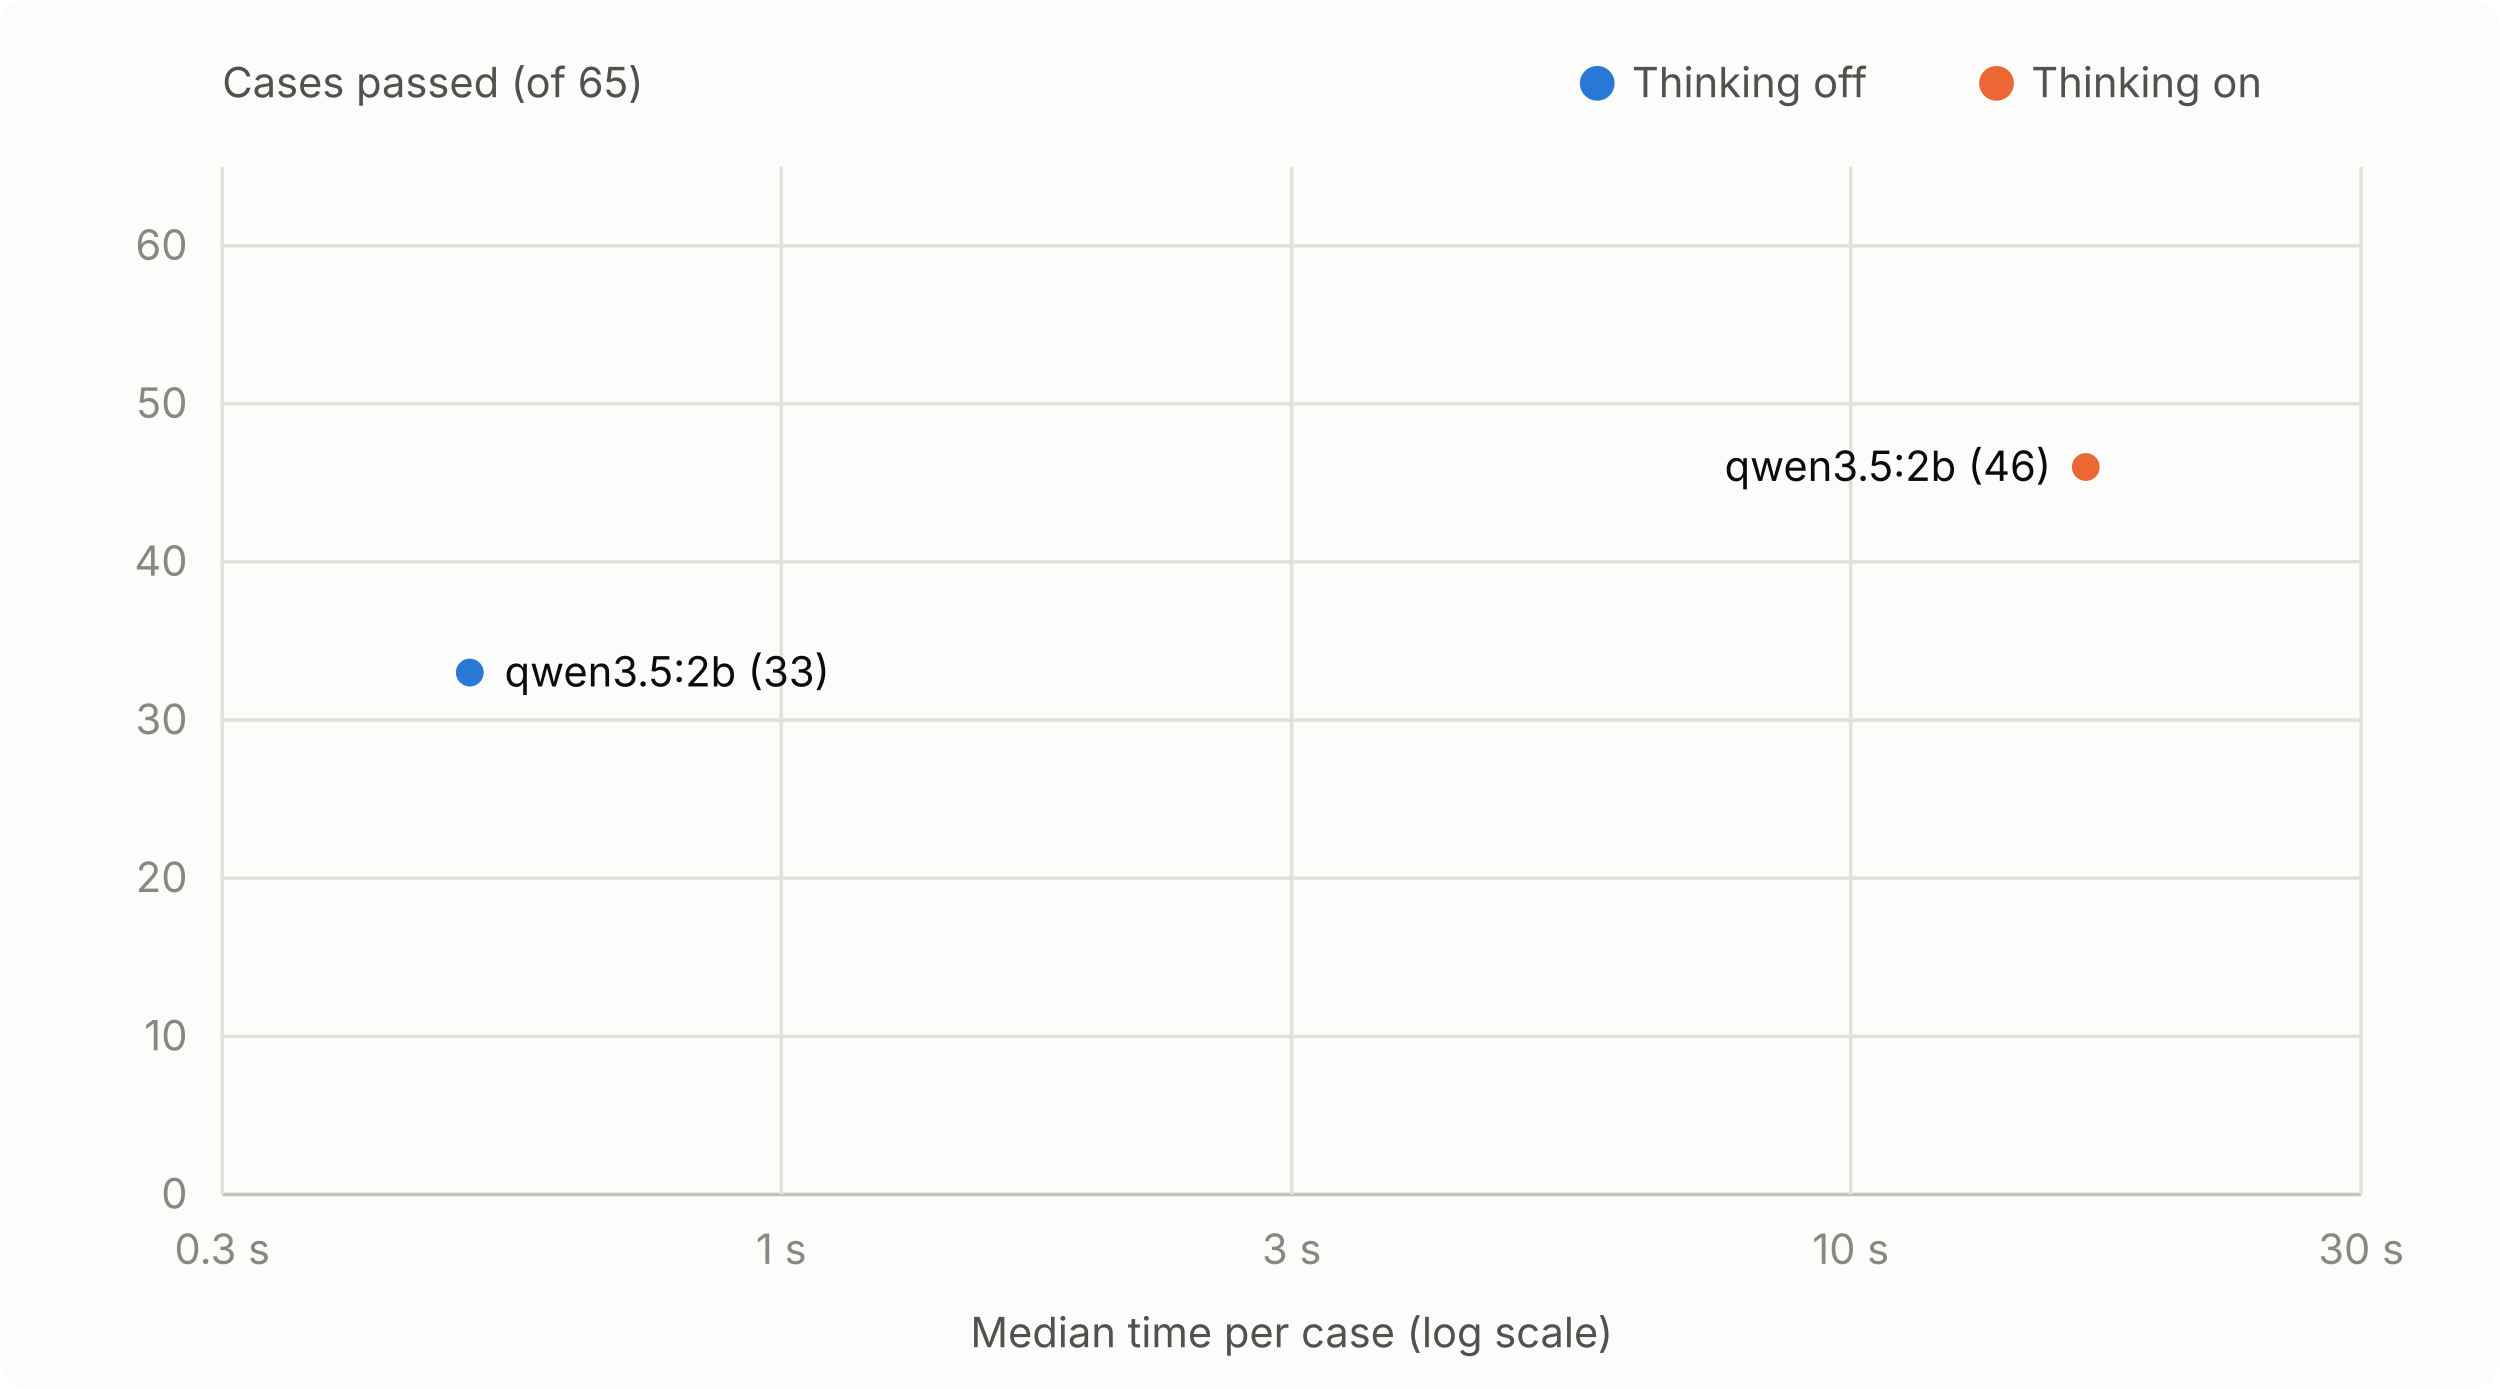
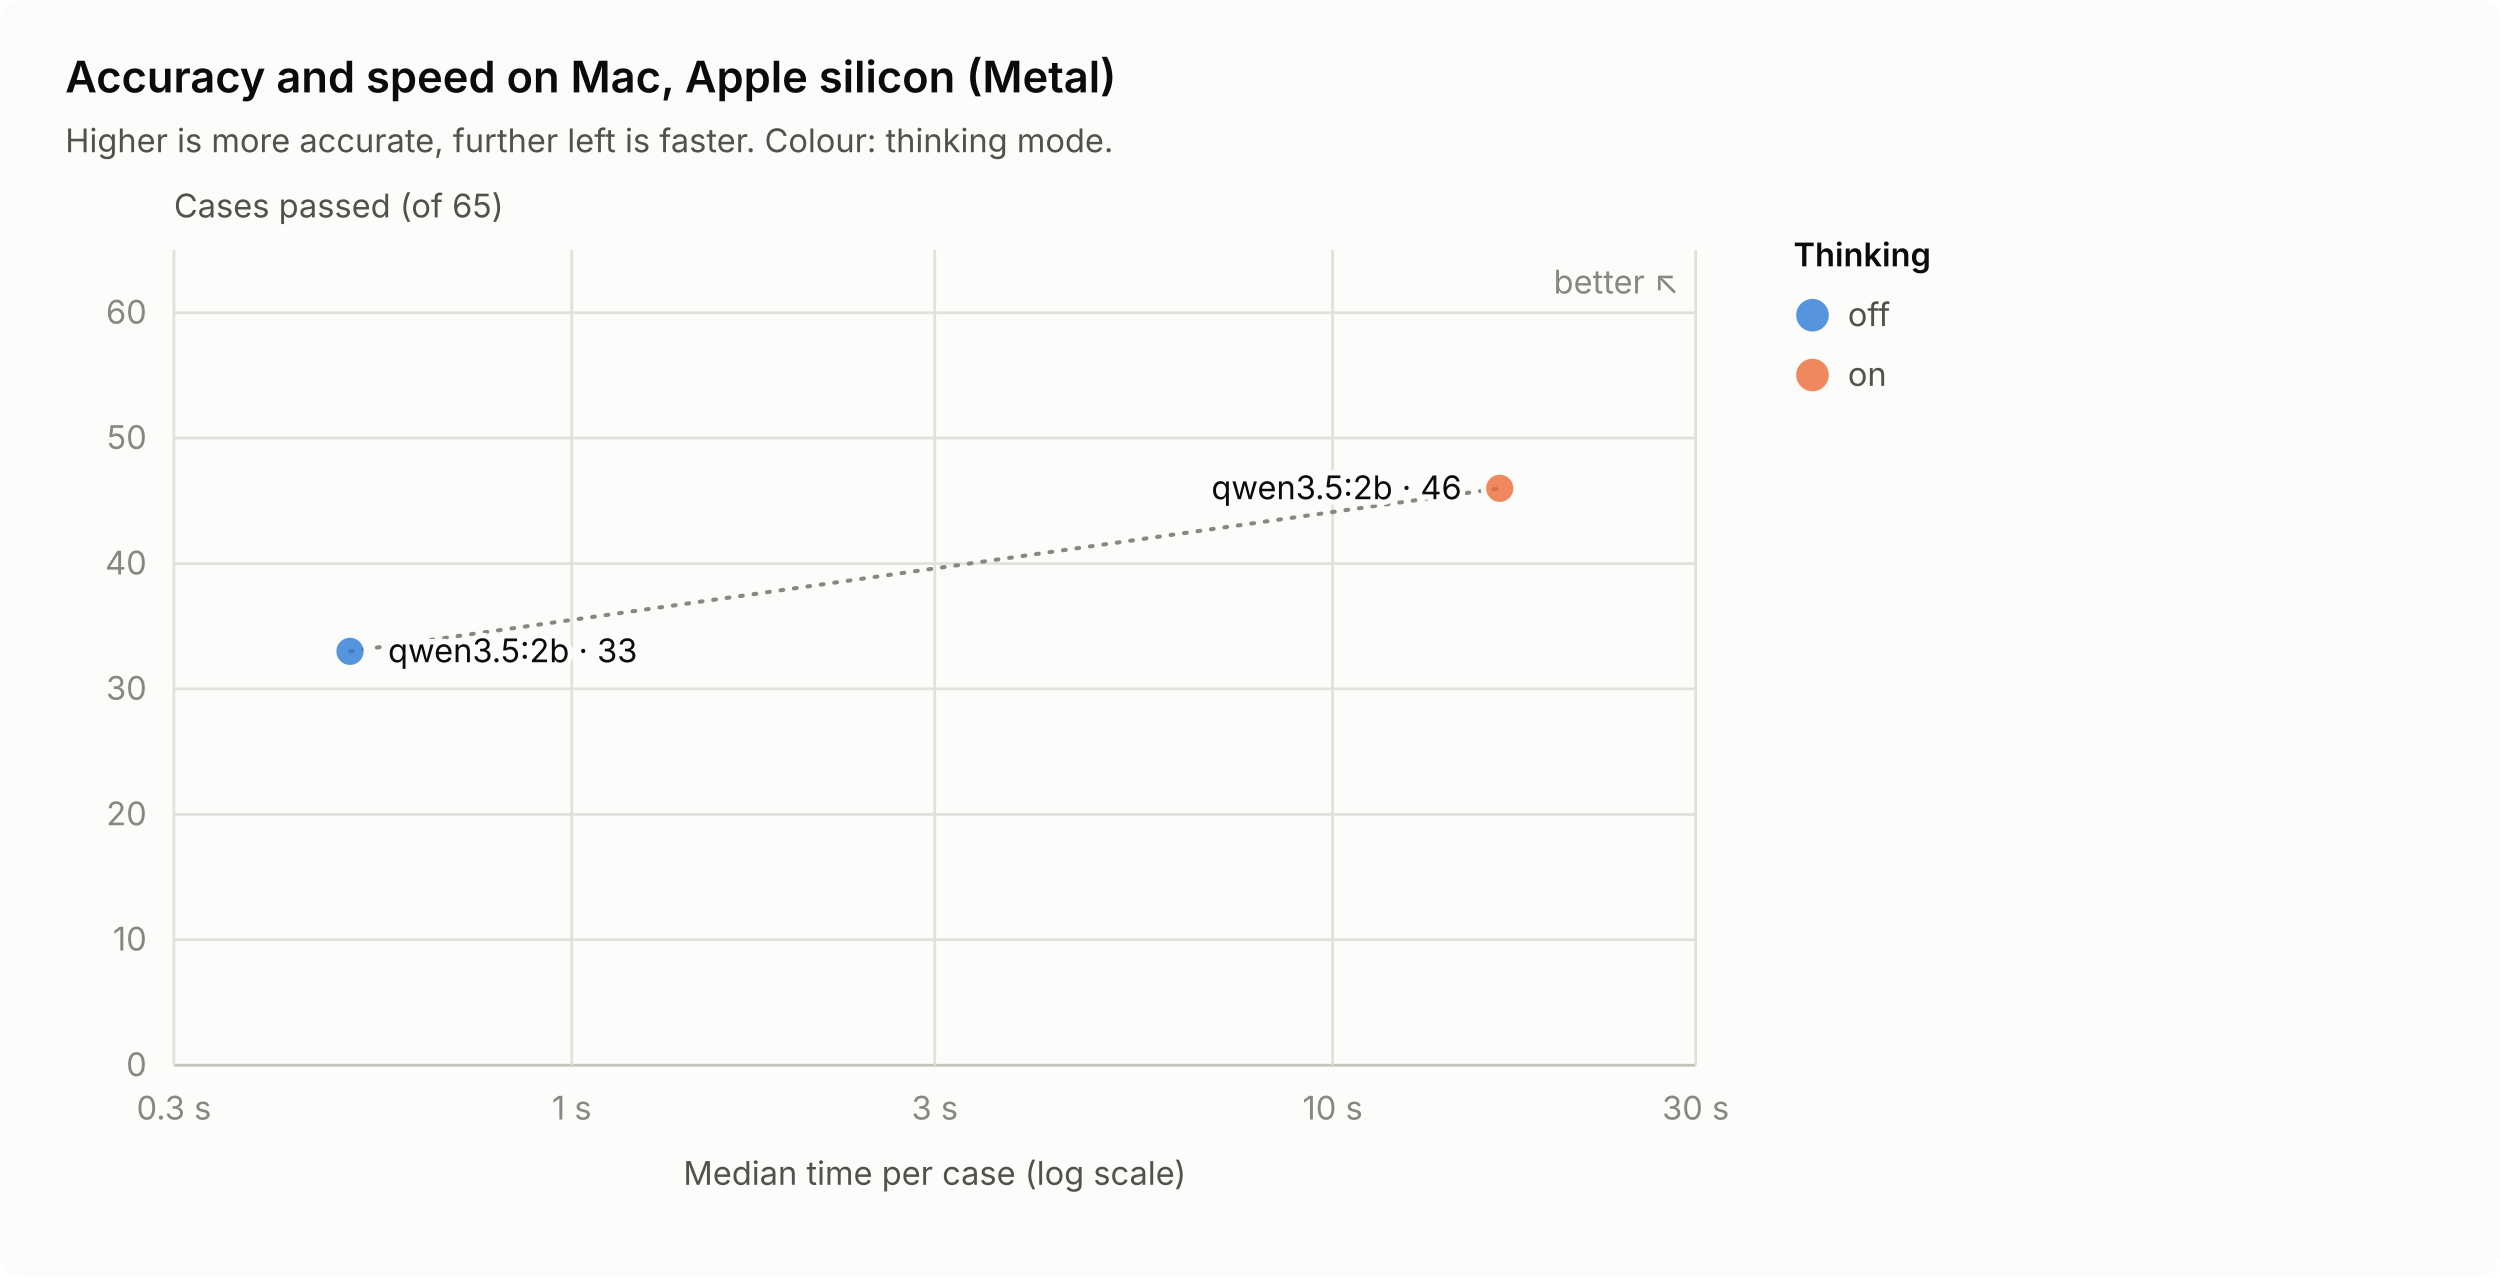
- <svg xmlns="http://www.w3.org/2000/svg" width="720" height="400" viewBox="0 0 720 400" role="img" aria-label="Score against median time per case">
-   <rect width="720" height="400" rx="8" fill="#fcfcfb" />
-   <line x1="64" x2="680" y1="344.0" y2="344.0" stroke="#c3c2b7" stroke-width="1" />
-   <text x="54" y="348.0" text-anchor="end" font-size="12" fill="#898781" font-family="system-ui, -apple-system, Segoe UI, sans-serif">0</text>
-   <line x1="64" x2="680" y1="298.5" y2="298.5" stroke="#e1e0d9" stroke-width="1" />
-   <text x="54" y="302.5" text-anchor="end" font-size="12" fill="#898781" font-family="system-ui, -apple-system, Segoe UI, sans-serif">10</text>
-   <line x1="64" x2="680" y1="252.9" y2="252.9" stroke="#e1e0d9" stroke-width="1" />
-   <text x="54" y="256.9" text-anchor="end" font-size="12" fill="#898781" font-family="system-ui, -apple-system, Segoe UI, sans-serif">20</text>
-   <line x1="64" x2="680" y1="207.4" y2="207.4" stroke="#e1e0d9" stroke-width="1" />
-   <text x="54" y="211.4" text-anchor="end" font-size="12" fill="#898781" font-family="system-ui, -apple-system, Segoe UI, sans-serif">30</text>
-   <line x1="64" x2="680" y1="161.8" y2="161.8" stroke="#e1e0d9" stroke-width="1" />
-   <text x="54" y="165.8" text-anchor="end" font-size="12" fill="#898781" font-family="system-ui, -apple-system, Segoe UI, sans-serif">40</text>
-   <line x1="64" x2="680" y1="116.3" y2="116.3" stroke="#e1e0d9" stroke-width="1" />
-   <text x="54" y="120.3" text-anchor="end" font-size="12" fill="#898781" font-family="system-ui, -apple-system, Segoe UI, sans-serif">50</text>
-   <line x1="64" x2="680" y1="70.8" y2="70.8" stroke="#e1e0d9" stroke-width="1" />
-   <text x="54" y="74.8" text-anchor="end" font-size="12" fill="#898781" font-family="system-ui, -apple-system, Segoe UI, sans-serif">60</text>
-   <line x1="64.0" x2="64.0" y1="48" y2="344" stroke="#e1e0d9" stroke-width="1" />
-   <text x="64.0" y="364" text-anchor="middle" font-size="12" fill="#898781" font-family="system-ui, -apple-system, Segoe UI, sans-serif">0.3 s</text>
-   <line x1="225.0" x2="225.0" y1="48" y2="344" stroke="#e1e0d9" stroke-width="1" />
-   <text x="225.0" y="364" text-anchor="middle" font-size="12" fill="#898781" font-family="system-ui, -apple-system, Segoe UI, sans-serif">1 s</text>
-   <line x1="372.0" x2="372.0" y1="48" y2="344" stroke="#e1e0d9" stroke-width="1" />
-   <text x="372.0" y="364" text-anchor="middle" font-size="12" fill="#898781" font-family="system-ui, -apple-system, Segoe UI, sans-serif">3 s</text>
-   <line x1="533.0" x2="533.0" y1="48" y2="344" stroke="#e1e0d9" stroke-width="1" />
-   <text x="533.0" y="364" text-anchor="middle" font-size="12" fill="#898781" font-family="system-ui, -apple-system, Segoe UI, sans-serif">10 s</text>
-   <line x1="680.0" x2="680.0" y1="48" y2="344" stroke="#e1e0d9" stroke-width="1" />
-   <text x="680.0" y="364" text-anchor="middle" font-size="12" fill="#898781" font-family="system-ui, -apple-system, Segoe UI, sans-serif">30 s</text>
-   <text x="372.0" y="388" text-anchor="middle" font-size="12" fill="#52514e" font-family="system-ui, -apple-system, Segoe UI, sans-serif">Median time per case (log scale)</text>
-   <text x="64" y="28" font-size="12" fill="#52514e" font-family="system-ui, -apple-system, Segoe UI, sans-serif">Cases passed (of 65)</text>
-   <circle cx="460" cy="24" r="5" fill="#2a78d6" />
-   <text x="470" y="28" font-size="12" fill="#52514e" font-family="system-ui, -apple-system, Segoe UI, sans-serif">Thinking off</text>
-   <circle cx="575" cy="24" r="5" fill="#eb6834" />
-   <text x="585" y="28" font-size="12" fill="#52514e" font-family="system-ui, -apple-system, Segoe UI, sans-serif">Thinking on</text>
-   <circle cx="135.3" cy="193.7" r="5" fill="#2a78d6" stroke="#fcfcfb" stroke-width="2" />
-   <text x="145.3" y="197.7" font-size="12" text-anchor="start" fill="#0b0b0b" font-family="system-ui, -apple-system, Segoe UI, sans-serif">qwen3.5:2b (33)</text>
-   <circle cx="600.7" cy="134.5" r="5" fill="#eb6834" stroke="#fcfcfb" stroke-width="2" />
-   <text x="590.7" y="138.5" font-size="12" text-anchor="end" fill="#0b0b0b" font-family="system-ui, -apple-system, Segoe UI, sans-serif">qwen3.5:2b (46)</text>
+ <svg xmlns="http://www.w3.org/2000/svg" width="920" height="470" viewBox="0 0 920 470" role="img" aria-label="Accuracy and speed on Mac, Apple silicon (Metal)">
+   <rect width="920" height="470" rx="8" fill="#fcfcfb" />
+   <text x="24.0" y="34.0" font-size="16" font-weight="600" text-anchor="start" fill="#0b0b0b" font-family="system-ui, -apple-system, Segoe UI, sans-serif">Accuracy and speed on Mac, Apple silicon (Metal)</text>
+   <text x="24.0" y="56.0" font-size="12" font-weight="normal" text-anchor="start" fill="#52514e" font-family="system-ui, -apple-system, Segoe UI, sans-serif">Higher is more accurate, further left is faster. Colour: thinking mode.</text>
+   <line x1="64" x2="624" y1="392.0" y2="392.0" stroke="#c3c2b7" stroke-width="1" />
+   <text x="54.0" y="396.0" font-size="12" font-weight="normal" text-anchor="end" fill="#898781" font-family="system-ui, -apple-system, Segoe UI, sans-serif">0</text>
+   <line x1="64" x2="624" y1="345.8" y2="345.8" stroke="#e1e0d9" stroke-width="1" />
+   <text x="54.0" y="349.8" font-size="12" font-weight="normal" text-anchor="end" fill="#898781" font-family="system-ui, -apple-system, Segoe UI, sans-serif">10</text>
+   <line x1="64" x2="624" y1="299.7" y2="299.7" stroke="#e1e0d9" stroke-width="1" />
+   <text x="54.0" y="303.7" font-size="12" font-weight="normal" text-anchor="end" fill="#898781" font-family="system-ui, -apple-system, Segoe UI, sans-serif">20</text>
+   <line x1="64" x2="624" y1="253.5" y2="253.5" stroke="#e1e0d9" stroke-width="1" />
+   <text x="54.0" y="257.5" font-size="12" font-weight="normal" text-anchor="end" fill="#898781" font-family="system-ui, -apple-system, Segoe UI, sans-serif">30</text>
+   <line x1="64" x2="624" y1="207.4" y2="207.4" stroke="#e1e0d9" stroke-width="1" />
+   <text x="54.0" y="211.4" font-size="12" font-weight="normal" text-anchor="end" fill="#898781" font-family="system-ui, -apple-system, Segoe UI, sans-serif">40</text>
+   <line x1="64" x2="624" y1="161.2" y2="161.2" stroke="#e1e0d9" stroke-width="1" />
+   <text x="54.0" y="165.2" font-size="12" font-weight="normal" text-anchor="end" fill="#898781" font-family="system-ui, -apple-system, Segoe UI, sans-serif">50</text>
+   <line x1="64" x2="624" y1="115.1" y2="115.1" stroke="#e1e0d9" stroke-width="1" />
+   <text x="54.0" y="119.1" font-size="12" font-weight="normal" text-anchor="end" fill="#898781" font-family="system-ui, -apple-system, Segoe UI, sans-serif">60</text>
+   <line x1="64.0" x2="64.0" y1="92" y2="392" stroke="#e1e0d9" stroke-width="1" />
+   <text x="64.0" y="412.0" font-size="12" font-weight="normal" text-anchor="middle" fill="#898781" font-family="system-ui, -apple-system, Segoe UI, sans-serif">0.3 s</text>
+   <line x1="210.4" x2="210.4" y1="92" y2="392" stroke="#e1e0d9" stroke-width="1" />
+   <text x="210.4" y="412.0" font-size="12" font-weight="normal" text-anchor="middle" fill="#898781" font-family="system-ui, -apple-system, Segoe UI, sans-serif">1 s</text>
+   <line x1="344.0" x2="344.0" y1="92" y2="392" stroke="#e1e0d9" stroke-width="1" />
+   <text x="344.0" y="412.0" font-size="12" font-weight="normal" text-anchor="middle" fill="#898781" font-family="system-ui, -apple-system, Segoe UI, sans-serif">3 s</text>
+   <line x1="490.4" x2="490.4" y1="92" y2="392" stroke="#e1e0d9" stroke-width="1" />
+   <text x="490.4" y="412.0" font-size="12" font-weight="normal" text-anchor="middle" fill="#898781" font-family="system-ui, -apple-system, Segoe UI, sans-serif">10 s</text>
+   <line x1="624.0" x2="624.0" y1="92" y2="392" stroke="#e1e0d9" stroke-width="1" />
+   <text x="624.0" y="412.0" font-size="12" font-weight="normal" text-anchor="middle" fill="#898781" font-family="system-ui, -apple-system, Segoe UI, sans-serif">30 s</text>
+   <text x="344.0" y="436.0" font-size="12" font-weight="normal" text-anchor="middle" fill="#52514e" font-family="system-ui, -apple-system, Segoe UI, sans-serif">Median time per case (log scale)</text>
+   <text x="64.0" y="80.0" font-size="12" font-weight="normal" text-anchor="start" fill="#52514e" font-family="system-ui, -apple-system, Segoe UI, sans-serif">Cases passed (of 65)</text>
+   <text x="618.0" y="108.0" font-size="12" font-weight="normal" text-anchor="end" fill="#898781" font-family="system-ui, -apple-system, Segoe UI, sans-serif">better ↖</text>
+   <line x1="128.8" y1="239.7" x2="551.9" y2="179.7" stroke="#898781" stroke-width="1.5" stroke-dasharray="1 4" stroke-linecap="round" />
+   <circle cx="128.8" cy="239.7" r="6.0" fill="#2a78d6" fill-opacity="0.78" stroke="#fcfcfb" stroke-width="2" />
+   <circle cx="551.9" cy="179.7" r="6.0" fill="#eb6834" fill-opacity="0.78" stroke="#fcfcfb" stroke-width="2" />
+   <text x="537.9" y="183.7" font-size="12" font-weight="normal" text-anchor="end" fill="#0b0b0b" stroke="#fcfcfb" stroke-width="4" paint-order="stroke" font-family="system-ui, -apple-system, Segoe UI, sans-serif">qwen3.5:2b · 46</text>
+   <text x="142.8" y="243.7" font-size="12" font-weight="normal" text-anchor="start" fill="#0b0b0b" stroke="#fcfcfb" stroke-width="4" paint-order="stroke" font-family="system-ui, -apple-system, Segoe UI, sans-serif">qwen3.5:2b · 33</text>
+   <text x="660.0" y="98.0" font-size="12" font-weight="600" text-anchor="start" fill="#0b0b0b" font-family="system-ui, -apple-system, Segoe UI, sans-serif">Thinking</text>
+   <circle cx="667" cy="116" r="6" fill="#2a78d6" fill-opacity="0.78" />
+   <text x="680.0" y="120.0" font-size="12" font-weight="normal" text-anchor="start" fill="#52514e" font-family="system-ui, -apple-system, Segoe UI, sans-serif">off</text>
+   <circle cx="667" cy="138" r="6" fill="#eb6834" fill-opacity="0.78" />
+   <text x="680.0" y="142.0" font-size="12" font-weight="normal" text-anchor="start" fill="#52514e" font-family="system-ui, -apple-system, Segoe UI, sans-serif">on</text>
</svg>
